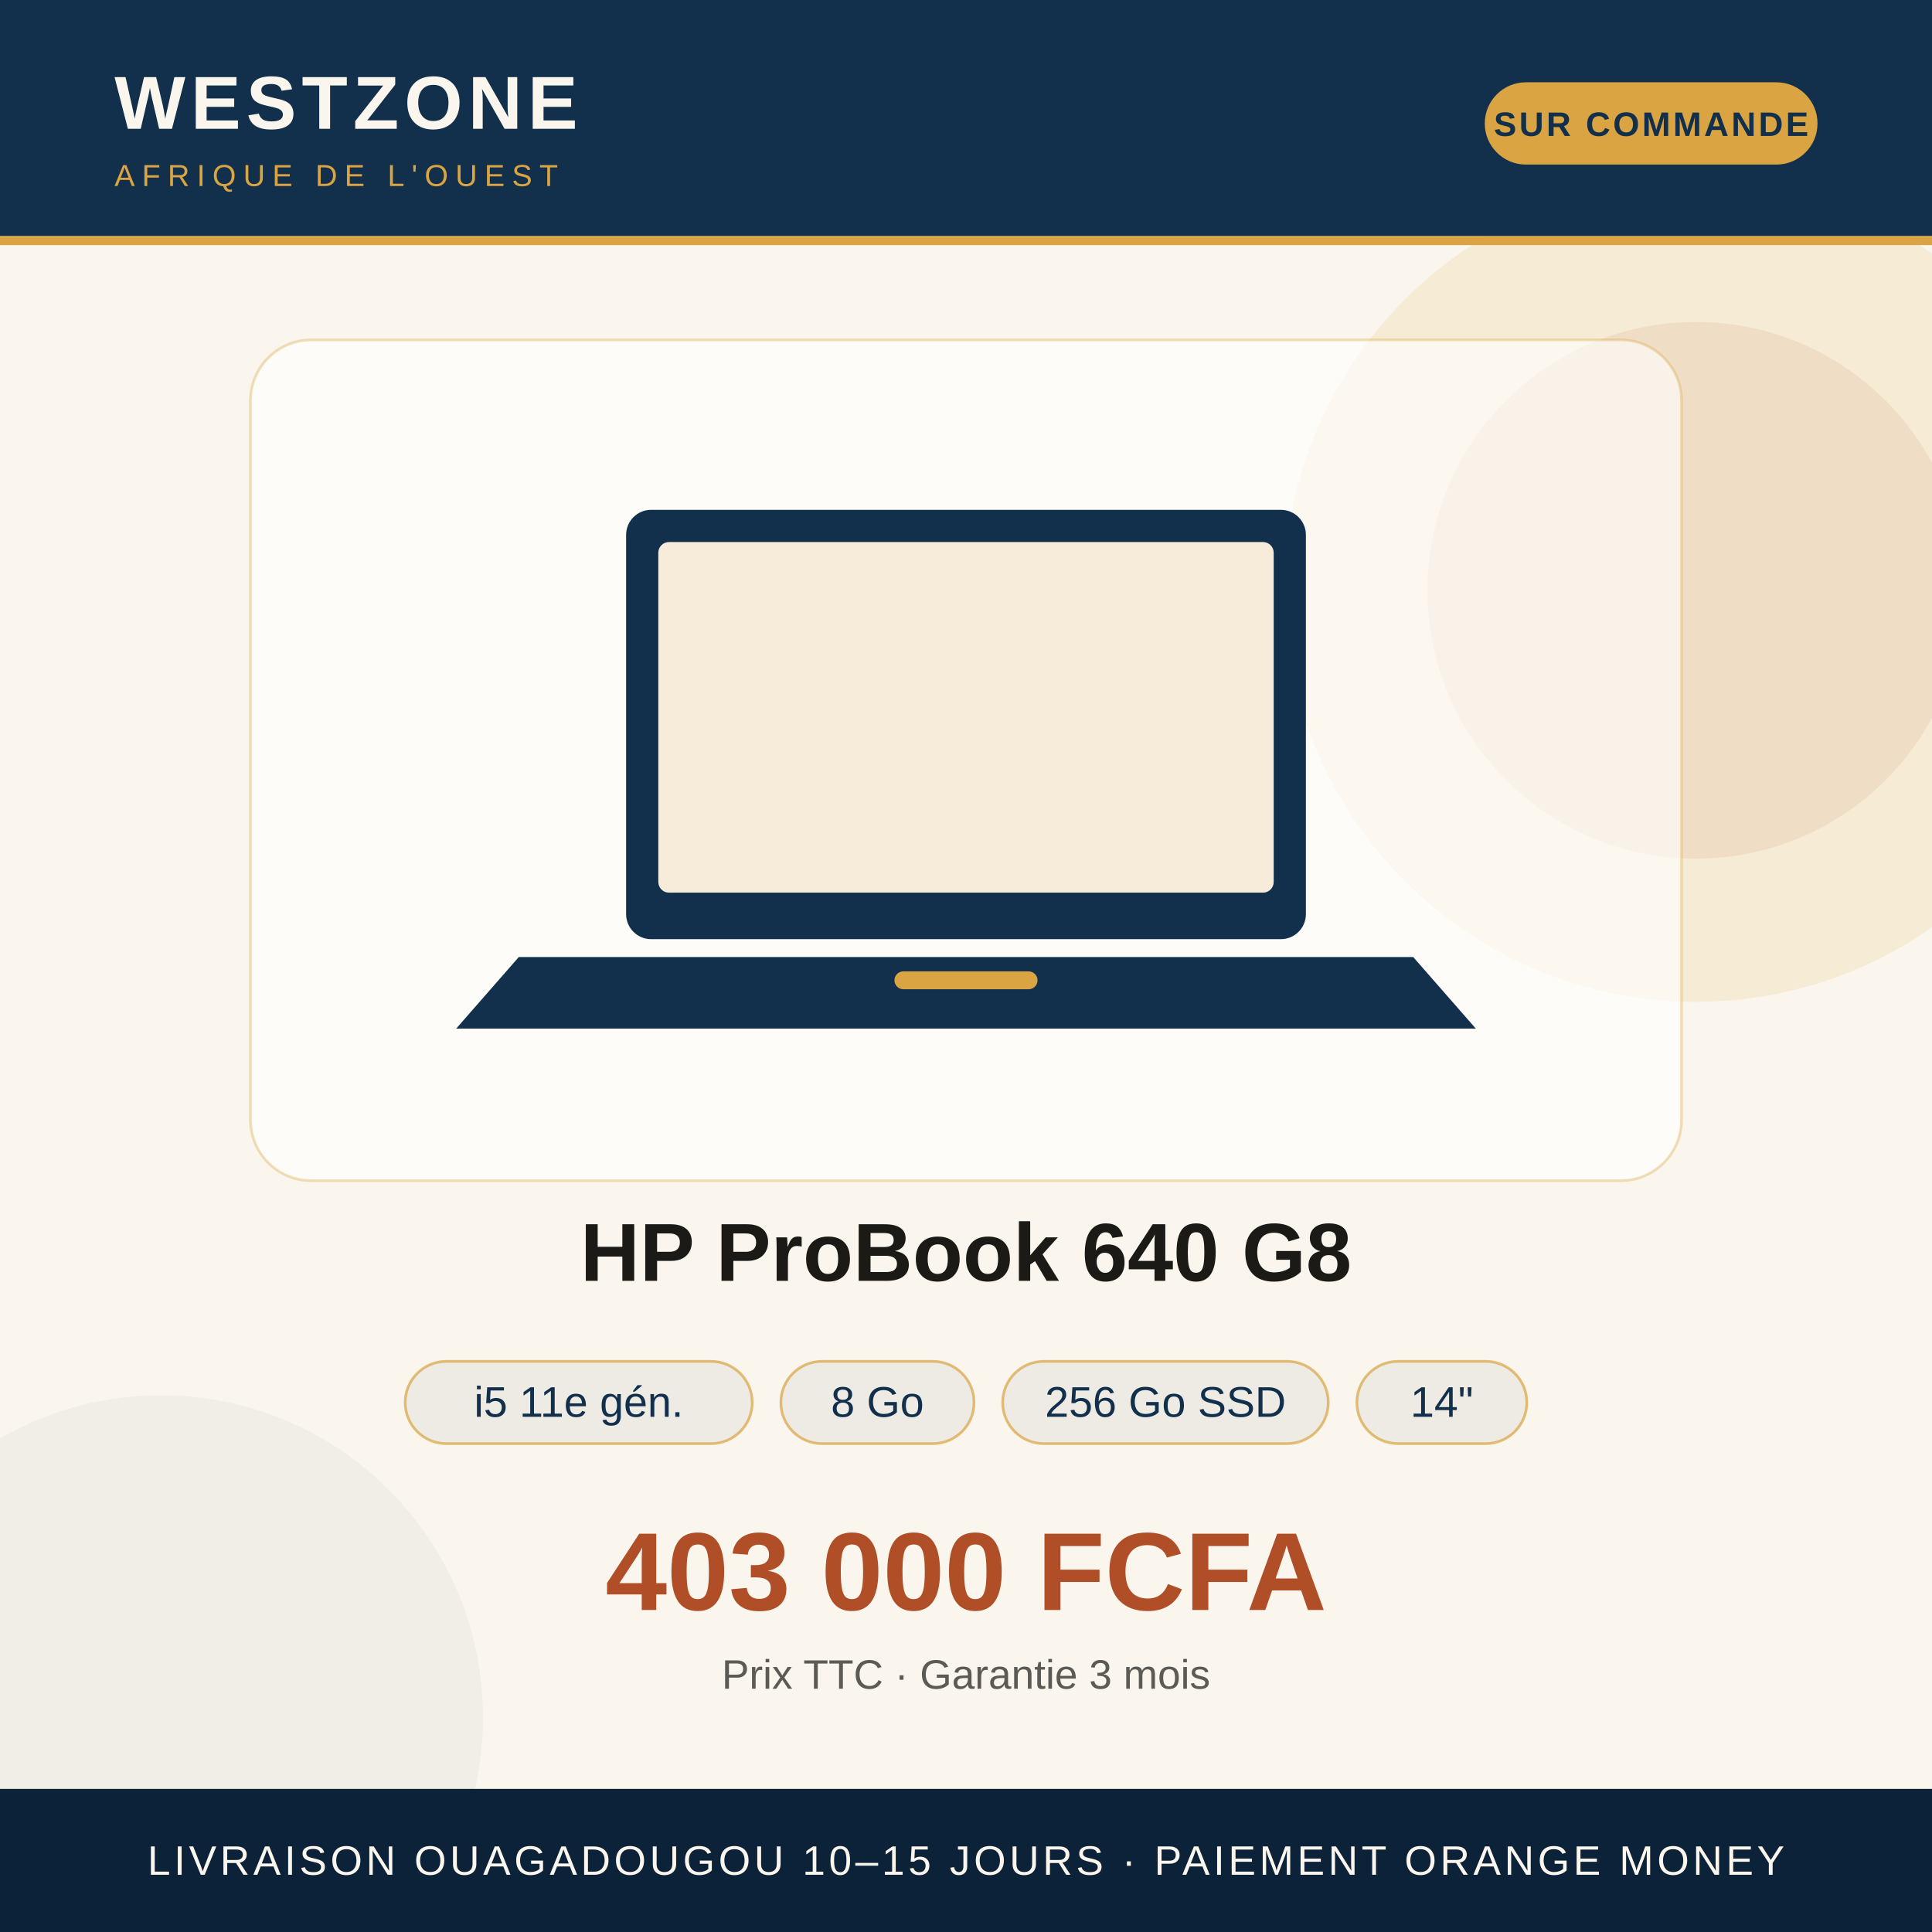
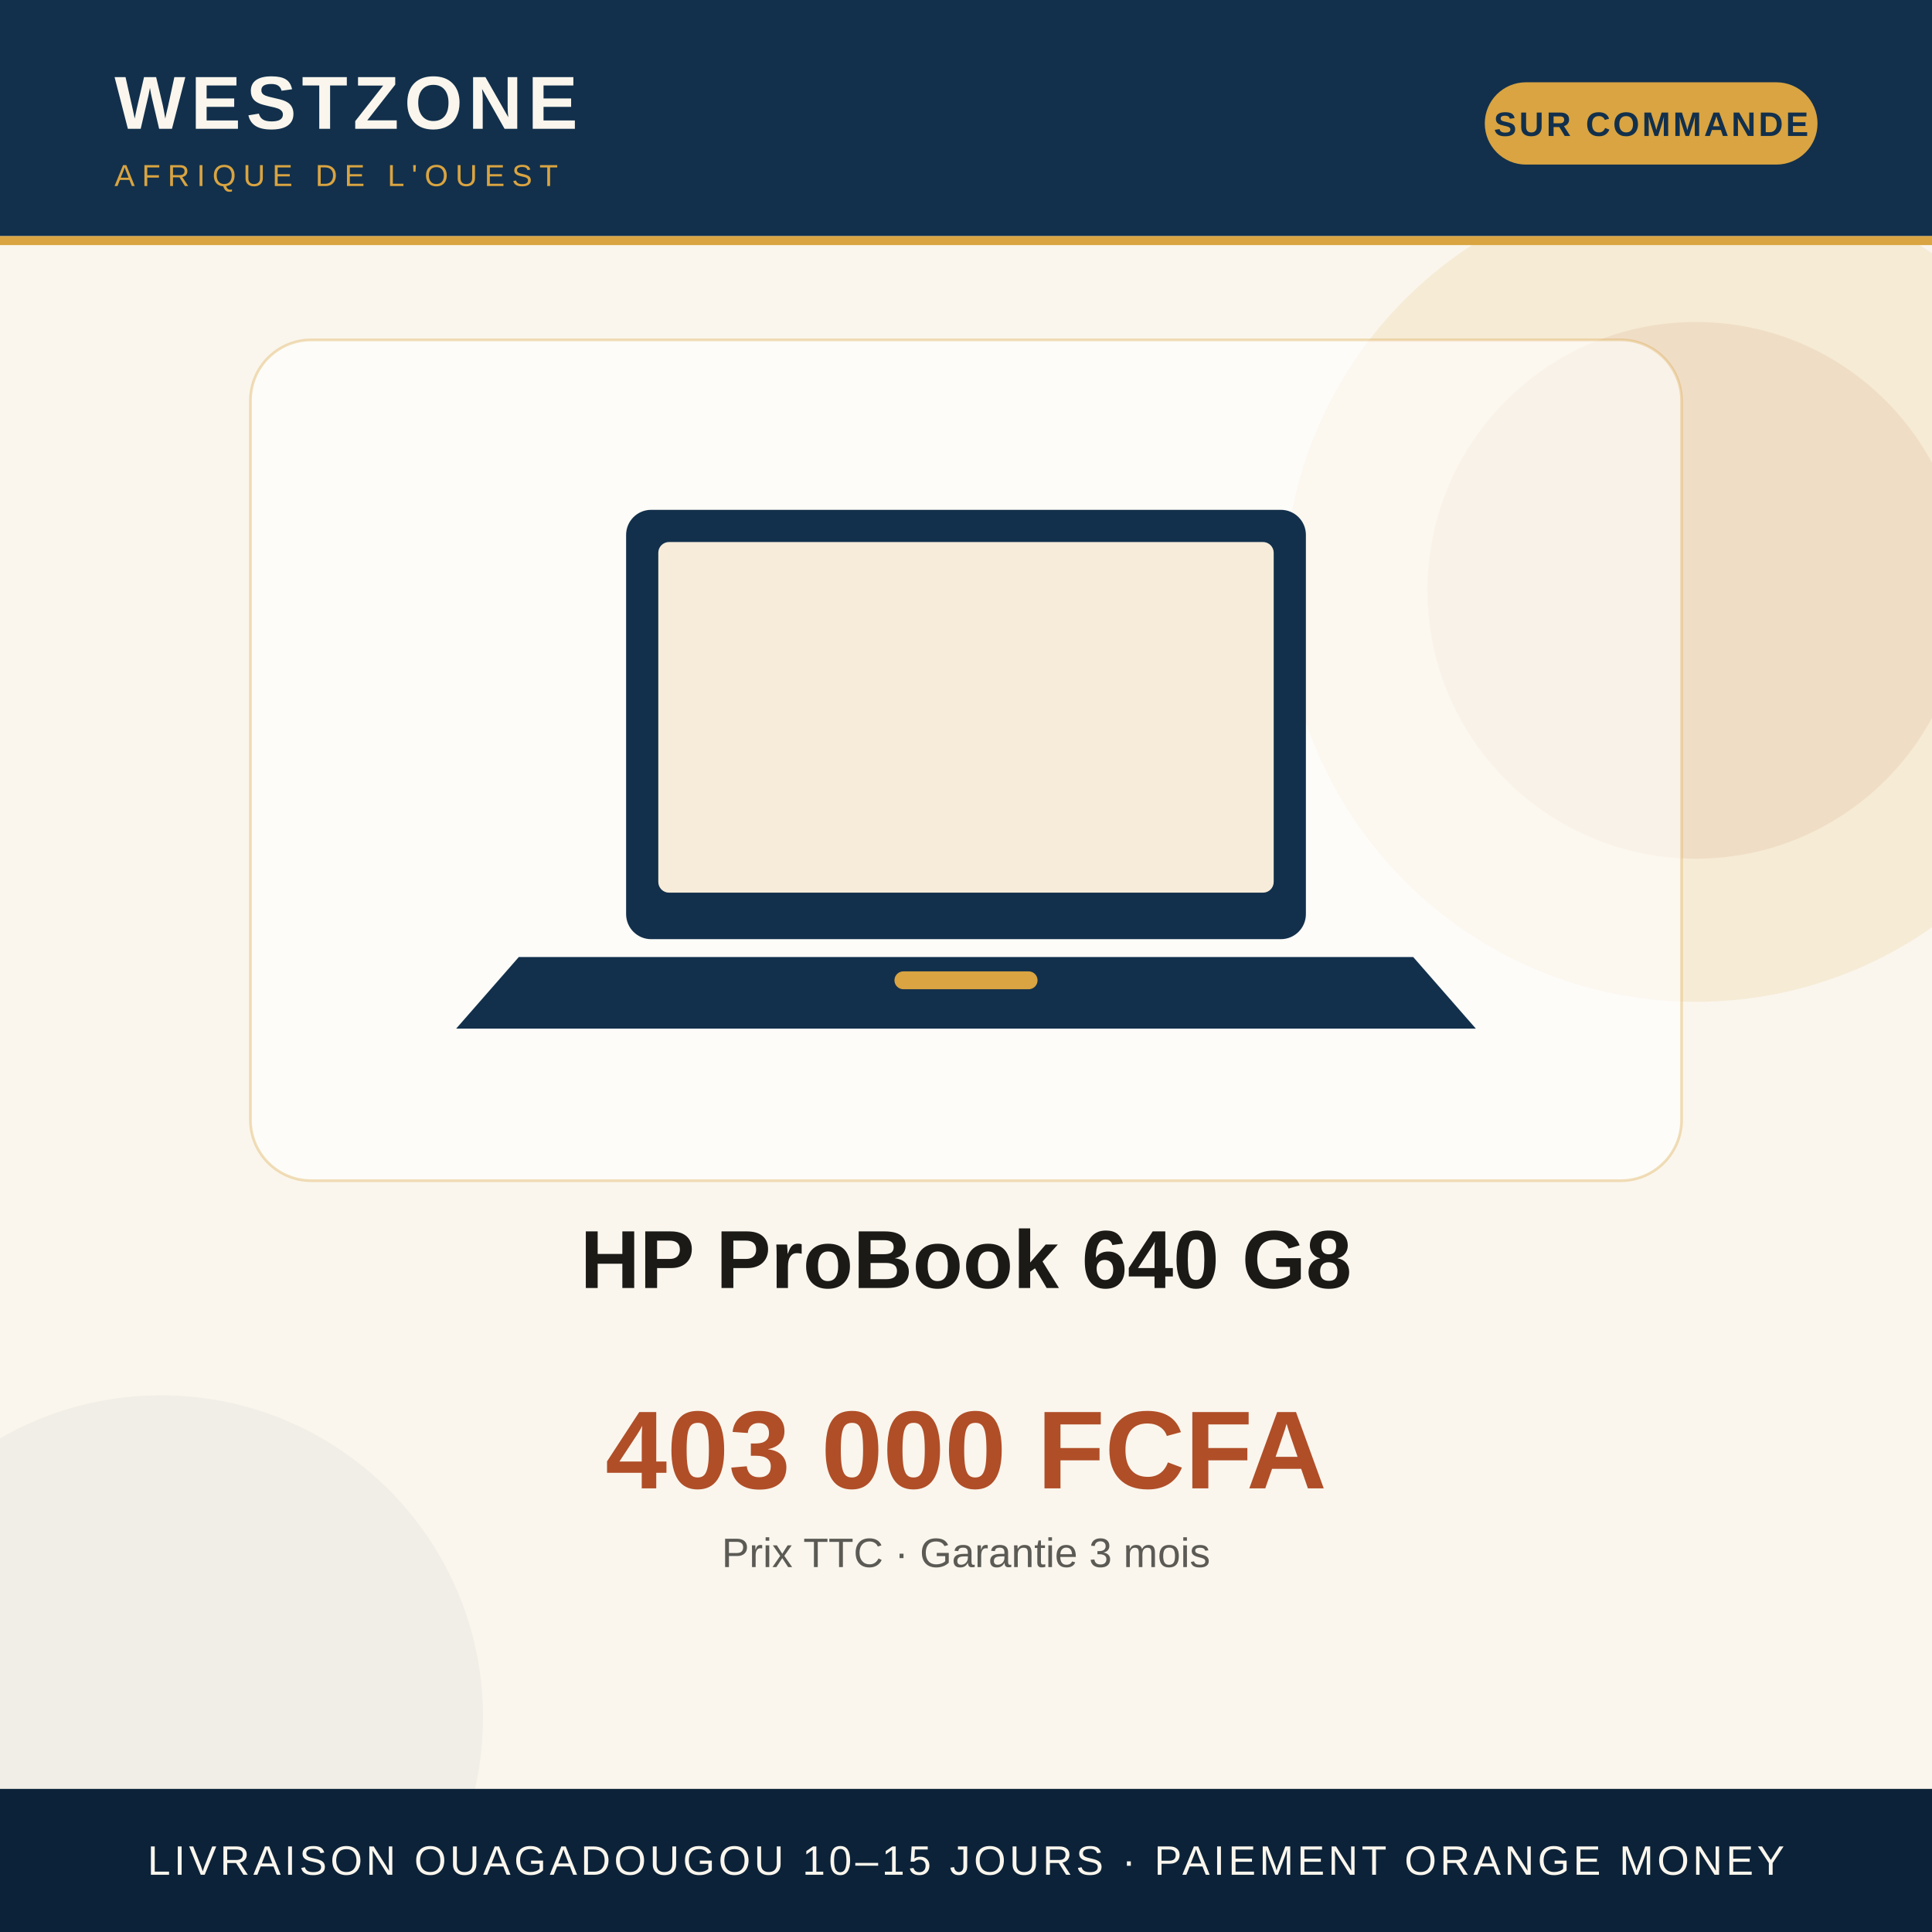
<svg xmlns="http://www.w3.org/2000/svg" width="1080" height="1080" viewBox="0 0 1080 1080">
  <defs>
    <clipPath id="belowHeader">
      <rect x="0" y="132" width="1080" height="868" />
    </clipPath>
  </defs>
  <rect width="1080" height="1080" fill="#FAF6ED" />
  <g clip-path="url(#belowHeader)">
    <circle cx="948" cy="330" r="230" fill="#D9A441" opacity="0.14" />
    <circle cx="948" cy="330" r="150" fill="#B04E28" opacity="0.09" />
    <circle cx="90" cy="960" r="180" fill="#12304C" opacity="0.04" />
  </g>
  <rect x="140" y="190" width="800" height="470" rx="34" fill="#FFFFFF" opacity="0.62" />
  <rect x="140" y="190" width="800" height="470" rx="34" fill="none" stroke="#D9A441" stroke-width="1.5" opacity="0.35" />
  <g transform="translate(540 425)">
    <rect x="-190" y="-140" width="380" height="240" rx="14" fill="#12304C" />
    <rect x="-172" y="-122" width="344" height="196" rx="6" fill="#FAF6ED" />
    <rect x="-172" y="-122" width="344" height="196" rx="6" fill="#D9A441" opacity="0.12" />
    <path d="M-250 110 L250 110 L285 150 L-285 150 Z" fill="#12304C" />
    <rect x="-40" y="118" width="80" height="10" rx="5" fill="#D9A441" />
  </g>
-   <text x="540" y="716" text-anchor="middle" font-family="Arial, Helvetica, sans-serif" font-size="46" font-weight="700" fill="#1B1A17">HP ProBook 640 G8</text>
-   <rect x="226.5" y="761" width="194" height="46" rx="23" fill="#12304C" opacity="0.055" />
-   <rect x="226.5" y="761" width="194" height="46" rx="23" fill="none" stroke="#D9A441" stroke-width="1.5" opacity="0.7" />
-   <text x="323.5" y="792" text-anchor="middle" font-family="Arial, Helvetica, sans-serif" font-size="24" fill="#12304C">i5 11e gén.</text>
-   <rect x="436.5" y="761" width="108" height="46" rx="23" fill="#12304C" opacity="0.055" />
-   <rect x="436.5" y="761" width="108" height="46" rx="23" fill="none" stroke="#D9A441" stroke-width="1.5" opacity="0.7" />
-   <text x="490.5" y="792" text-anchor="middle" font-family="Arial, Helvetica, sans-serif" font-size="24" fill="#12304C">8 Go</text>
-   <rect x="560.5" y="761" width="182" height="46" rx="23" fill="#12304C" opacity="0.055" />
-   <rect x="560.5" y="761" width="182" height="46" rx="23" fill="none" stroke="#D9A441" stroke-width="1.5" opacity="0.7" />
-   <text x="651.5" y="792" text-anchor="middle" font-family="Arial, Helvetica, sans-serif" font-size="24" fill="#12304C">256 Go SSD</text>
-   <rect x="758.5" y="761" width="95" height="46" rx="23" fill="#12304C" opacity="0.055" />
-   <rect x="758.5" y="761" width="95" height="46" rx="23" fill="none" stroke="#D9A441" stroke-width="1.5" opacity="0.7" />
-   <text x="806" y="792" text-anchor="middle" font-family="Arial, Helvetica, sans-serif" font-size="24" fill="#12304C">14"</text>
-   <text x="540" y="900" text-anchor="middle" font-family="Arial, Helvetica, sans-serif" font-size="62" font-weight="700" fill="#B04E28">403 000 FCFA</text>
-   <text x="540" y="944" text-anchor="middle" font-family="Arial, Helvetica, sans-serif" font-size="23" fill="#5B5A54">Prix TTC · Garantie 3 mois</text>
+   <text x="540" y="720" text-anchor="middle" font-family="Arial, Helvetica, sans-serif" font-size="46" font-weight="700" fill="#1B1A17">HP ProBook 640 G8</text>
+   <text x="540" y="832" text-anchor="middle" font-family="Arial, Helvetica, sans-serif" font-size="62" font-weight="700" fill="#B04E28">403 000 FCFA</text>
+   <text x="540" y="876" text-anchor="middle" font-family="Arial, Helvetica, sans-serif" font-size="23" fill="#5B5A54">Prix TTC · Garantie 3 mois</text>
  <rect width="1080" height="132" fill="#12304C" />
  <rect y="132" width="1080" height="5" fill="#D9A441" />
  <text x="64" y="72" font-family="Arial, Helvetica, sans-serif" font-size="42" font-weight="700" letter-spacing="3" fill="#FAF6ED">WESTZONE</text>
  <text x="64" y="104" font-family="Arial, Helvetica, sans-serif" font-size="17" letter-spacing="4" fill="#D9A441">AFRIQUE DE L'OUEST</text>
  <rect x="830" y="46" width="186" height="46" rx="23" fill="#D9A441" />
  <text x="923" y="76" text-anchor="middle" font-family="Arial, Helvetica, sans-serif" font-size="19" font-weight="700" letter-spacing="1.5" fill="#12304C">SUR COMMANDE</text>
  <rect y="1000" width="1080" height="80" fill="#0C2238" />
  <text x="540" y="1048" text-anchor="middle" font-family="Arial, Helvetica, sans-serif" font-size="23" letter-spacing="2" fill="#FAF6ED">LIVRAISON OUAGADOUGOU 10–15 JOURS · PAIEMENT ORANGE MONEY</text>
</svg>
